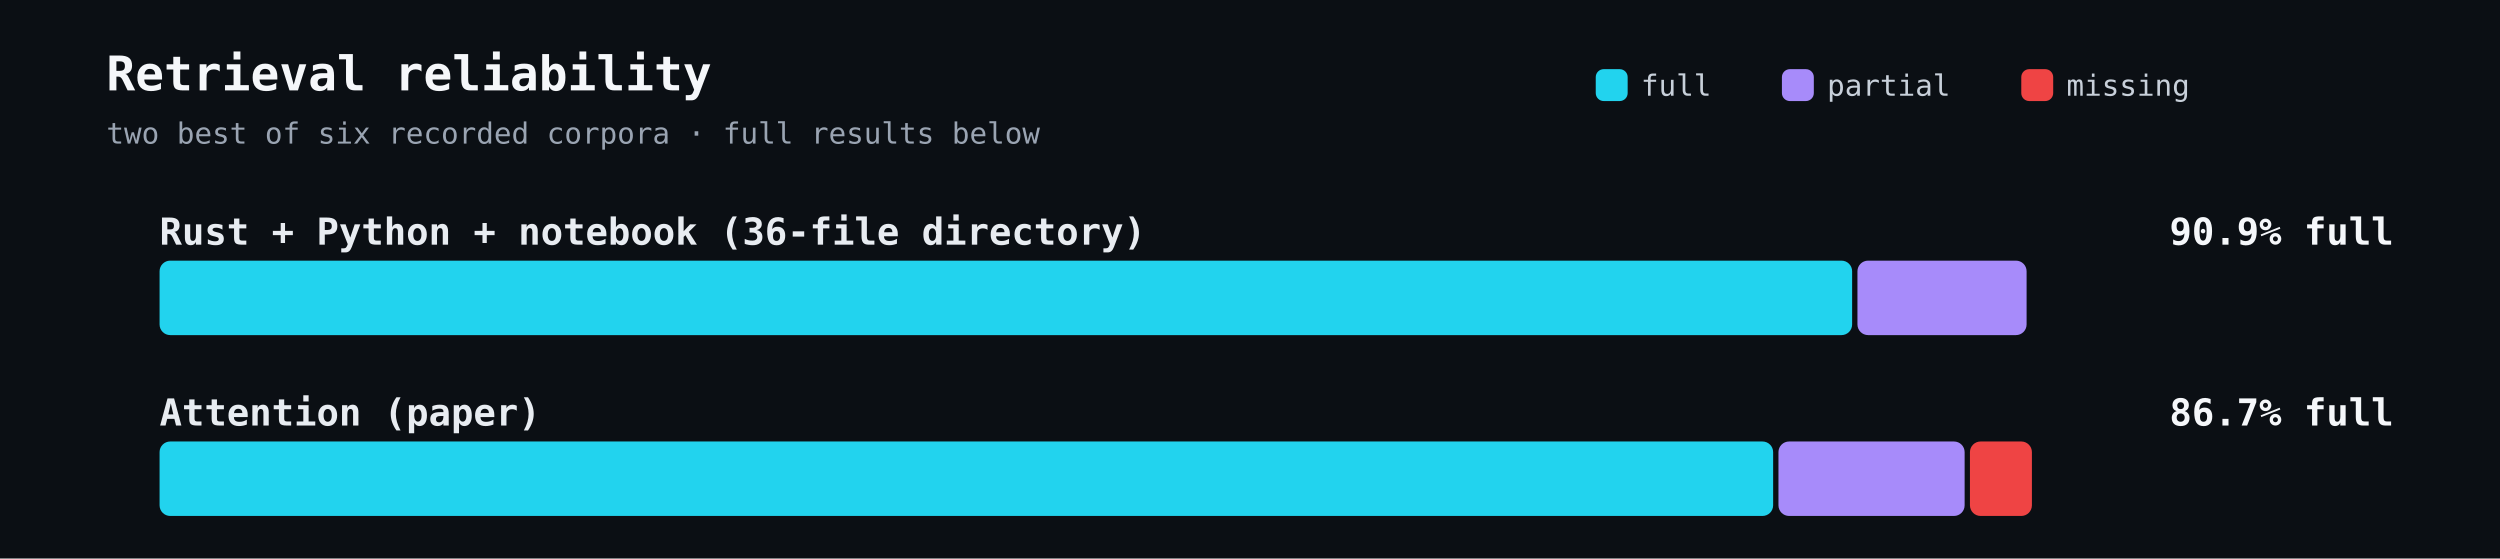
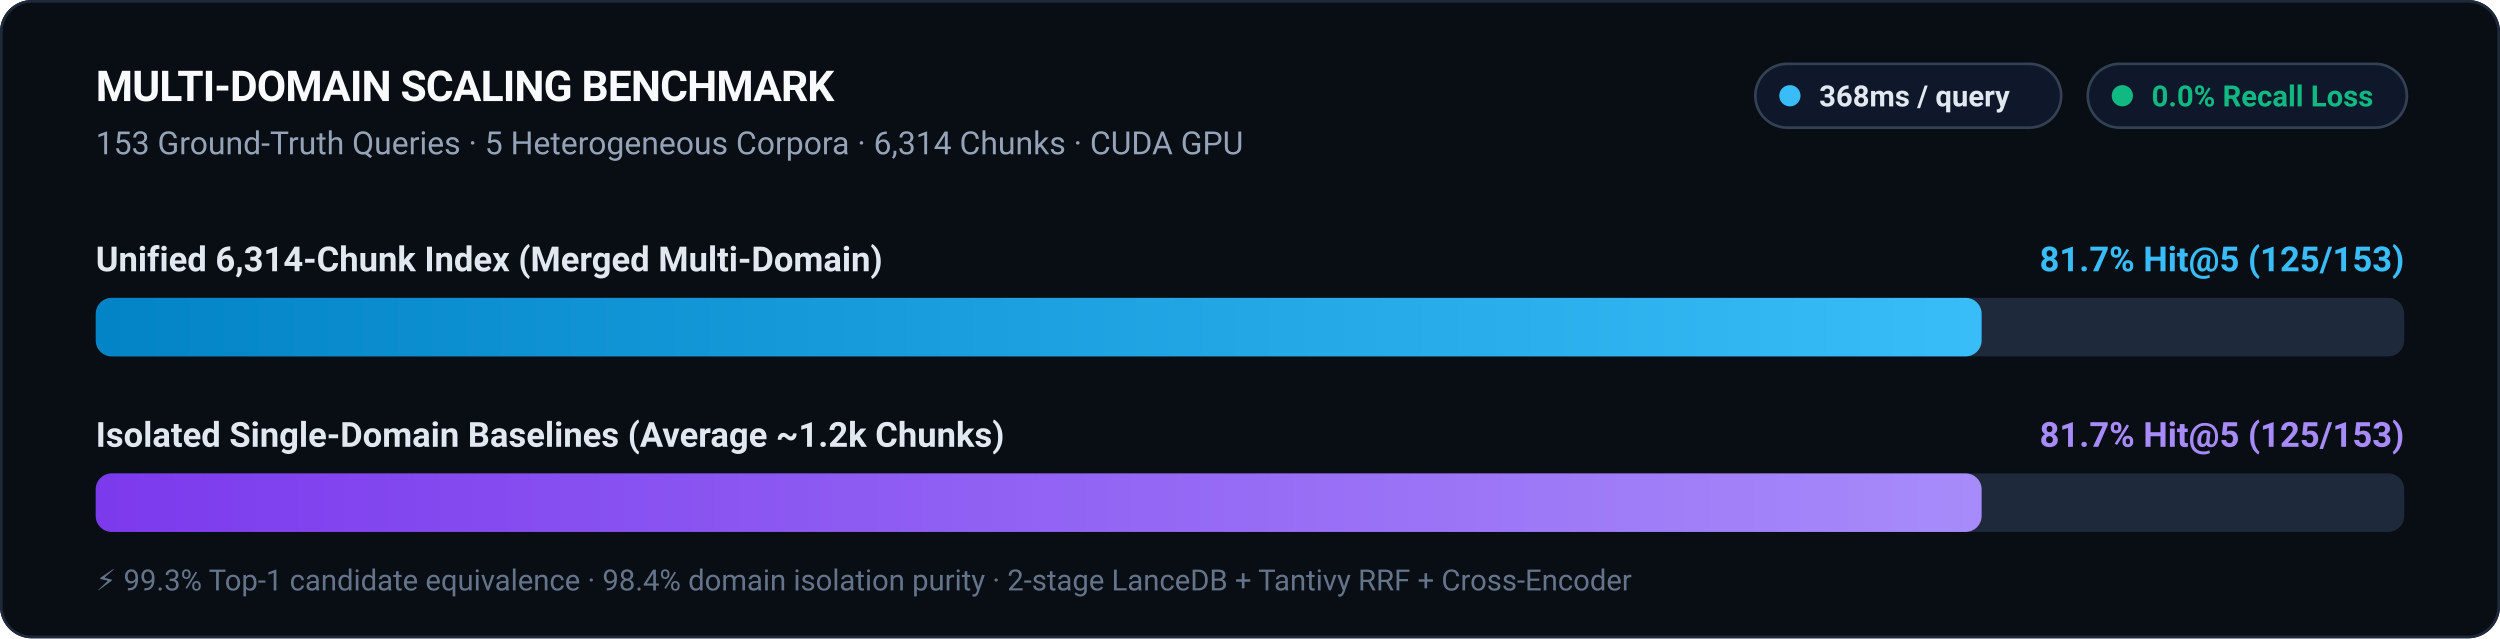
- <svg xmlns="http://www.w3.org/2000/svg" width="940" height="210" viewBox="0 0 940 210" role="img" aria-labelledby="title desc">
-   <rect width="940" height="210" fill="#0b0f14" />
-   <text x="40" y="34" fill="#f5f7fa" font-family="ui-monospace, SFMono-Regular, Menlo, monospace" font-size="18" font-weight="700">Retrieval reliability</text>
-   <text x="40" y="54" fill="#9aa4b2" font-family="ui-monospace, SFMono-Regular, Menlo, monospace" font-size="11">two best of six recorded corpora · full results below</text>
-   <g font-family="ui-monospace, SFMono-Regular, Menlo, monospace" font-size="11">
-     <rect x="600" y="26" width="12" height="12" rx="3" fill="#22d3ee" />
-     <text x="617" y="36" fill="#c8d0da">full</text>
-     <rect x="670" y="26" width="12" height="12" rx="3" fill="#a78bfa" />
-     <text x="687" y="36" fill="#c8d0da">partial</text>
-     <rect x="760" y="26" width="12" height="12" rx="3" fill="#ef4444" />
-     <text x="777" y="36" fill="#c8d0da">missing</text>
+ <svg xmlns="http://www.w3.org/2000/svg" width="940" height="240" viewBox="0 0 940 240" fill="none" role="img" aria-labelledby="title desc">
+   <rect width="940" height="240" rx="12" fill="#090d14" />
+   <rect x="0.5" y="0.5" width="939" height="239" rx="11.5" stroke="#1e293b" stroke-width="1" />
+   <text x="36" y="38" fill="#f8fafc" font-family="-apple-system, BlinkMacSystemFont, 'Segoe UI', Roboto, sans-serif" font-size="16" font-weight="700" letter-spacing="-0.02em">MULTI-DOMAIN SCALING BENCHMARK</text>
+   <text x="36" y="58" fill="#94a3b8" font-family="-apple-system, BlinkMacSystemFont, 'Segoe UI', Roboto, sans-serif" font-size="12">153 Ground-Truth Queries · 5 Heterogeneous Corpora · 6,314 Chunks · CUDA GPU</text>
+   <g font-family="-apple-system, BlinkMacSystemFont, 'Segoe UI', Roboto, sans-serif" font-size="11" font-weight="600">
+     <rect x="660" y="24" width="115" height="24" rx="12" fill="#0f172a" stroke="#334155" stroke-width="1" />
+     <circle cx="673" cy="36" r="4" fill="#38bdf8" />
+     <text x="684" y="40" fill="#e2e8f0">368ms / query</text>
+     <rect x="785" y="24" width="120" height="24" rx="12" fill="#0f172a" stroke="#334155" stroke-width="1" />
+     <circle cx="798" cy="36" r="4" fill="#10b981" />
+     <text x="809" y="40" fill="#10b981">0.0% Recall Loss</text>
  </g>
-   <g font-family="ui-monospace, SFMono-Regular, Menlo, monospace" font-size="14">
-     <text x="60" y="92" fill="#e8ecf1" font-weight="700">Rust + Python + notebook (36-file directory)</text>
-     <text x="900" y="92" fill="#f5f7fa" text-anchor="end" font-weight="700">90.9% full</text>
-     <rect x="60.0" y="98" width="636.4" height="28" rx="4" fill="#22d3ee" />
-     <rect x="698.4" y="98" width="63.6" height="28" rx="4" fill="#a78bfa" />
-     <text x="60" y="160" fill="#e8ecf1" font-weight="700">Attention (paper)</text>
-     <text x="900" y="160" fill="#f5f7fa" text-anchor="end" font-weight="700">86.7% full</text>
-     <rect x="60.0" y="166" width="606.7" height="28" rx="4" fill="#22d3ee" />
-     <rect x="668.7" y="166" width="70.0" height="28" rx="4" fill="#a78bfa" />
-     <rect x="740.7" y="166" width="23.3" height="28" rx="4" fill="#ef4444" />
+   <g font-family="-apple-system, BlinkMacSystemFont, 'Segoe UI', Roboto, sans-serif">
+     <text x="36" y="102" fill="#e2e8f0" font-size="13" font-weight="600">Unified 6,314-Chunk Index (Merged Multi-Domain)</text>
+     <text x="904" y="102" fill="#38bdf8" font-size="13" font-weight="700" text-anchor="end">81.7% Hit@5 (125/153)</text>
+     <rect x="36" y="112" width="868" height="22" rx="6" fill="#1e293b" />
+     <rect x="36" y="112" width="709.1" height="22" rx="6" fill="url(#cyan-grad)" />
  </g>
+   <g font-family="-apple-system, BlinkMacSystemFont, 'Segoe UI', Roboto, sans-serif">
+     <text x="36" y="168" fill="#e2e8f0" font-size="13" font-weight="600">Isolated Single-Domain Baselines (Average ~1.2k Chunks)</text>
+     <text x="904" y="168" fill="#a78bfa" font-size="13" font-weight="700" text-anchor="end">81.7% Hit@5 (125/153)</text>
+     <rect x="36" y="178" width="868" height="22" rx="6" fill="#1e293b" />
+     <rect x="36" y="178" width="709.1" height="22" rx="6" fill="url(#purple-grad)" />
+   </g>
+   <g font-family="-apple-system, BlinkMacSystemFont, 'Segoe UI', Roboto, sans-serif" font-size="11" fill="#64748b">
+     <text x="36" y="222">⚡ 99.3% Top-1 candidate equivalence · 98.4% domain isolation purity · 2-stage LanceDB + Tantivy RRF + Cross-Encoder</text>
+   </g>
+   <defs>
+     <linearGradient id="cyan-grad" x1="0%" y1="0%" x2="100%" y2="0%">
+       <stop offset="0%" stop-color="#0284c7" />
+       <stop offset="100%" stop-color="#38bdf8" />
+     </linearGradient>
+     <linearGradient id="purple-grad" x1="0%" y1="0%" x2="100%" y2="0%">
+       <stop offset="0%" stop-color="#7c3aed" />
+       <stop offset="100%" stop-color="#a78bfa" />
+     </linearGradient>
+   </defs>
</svg>
